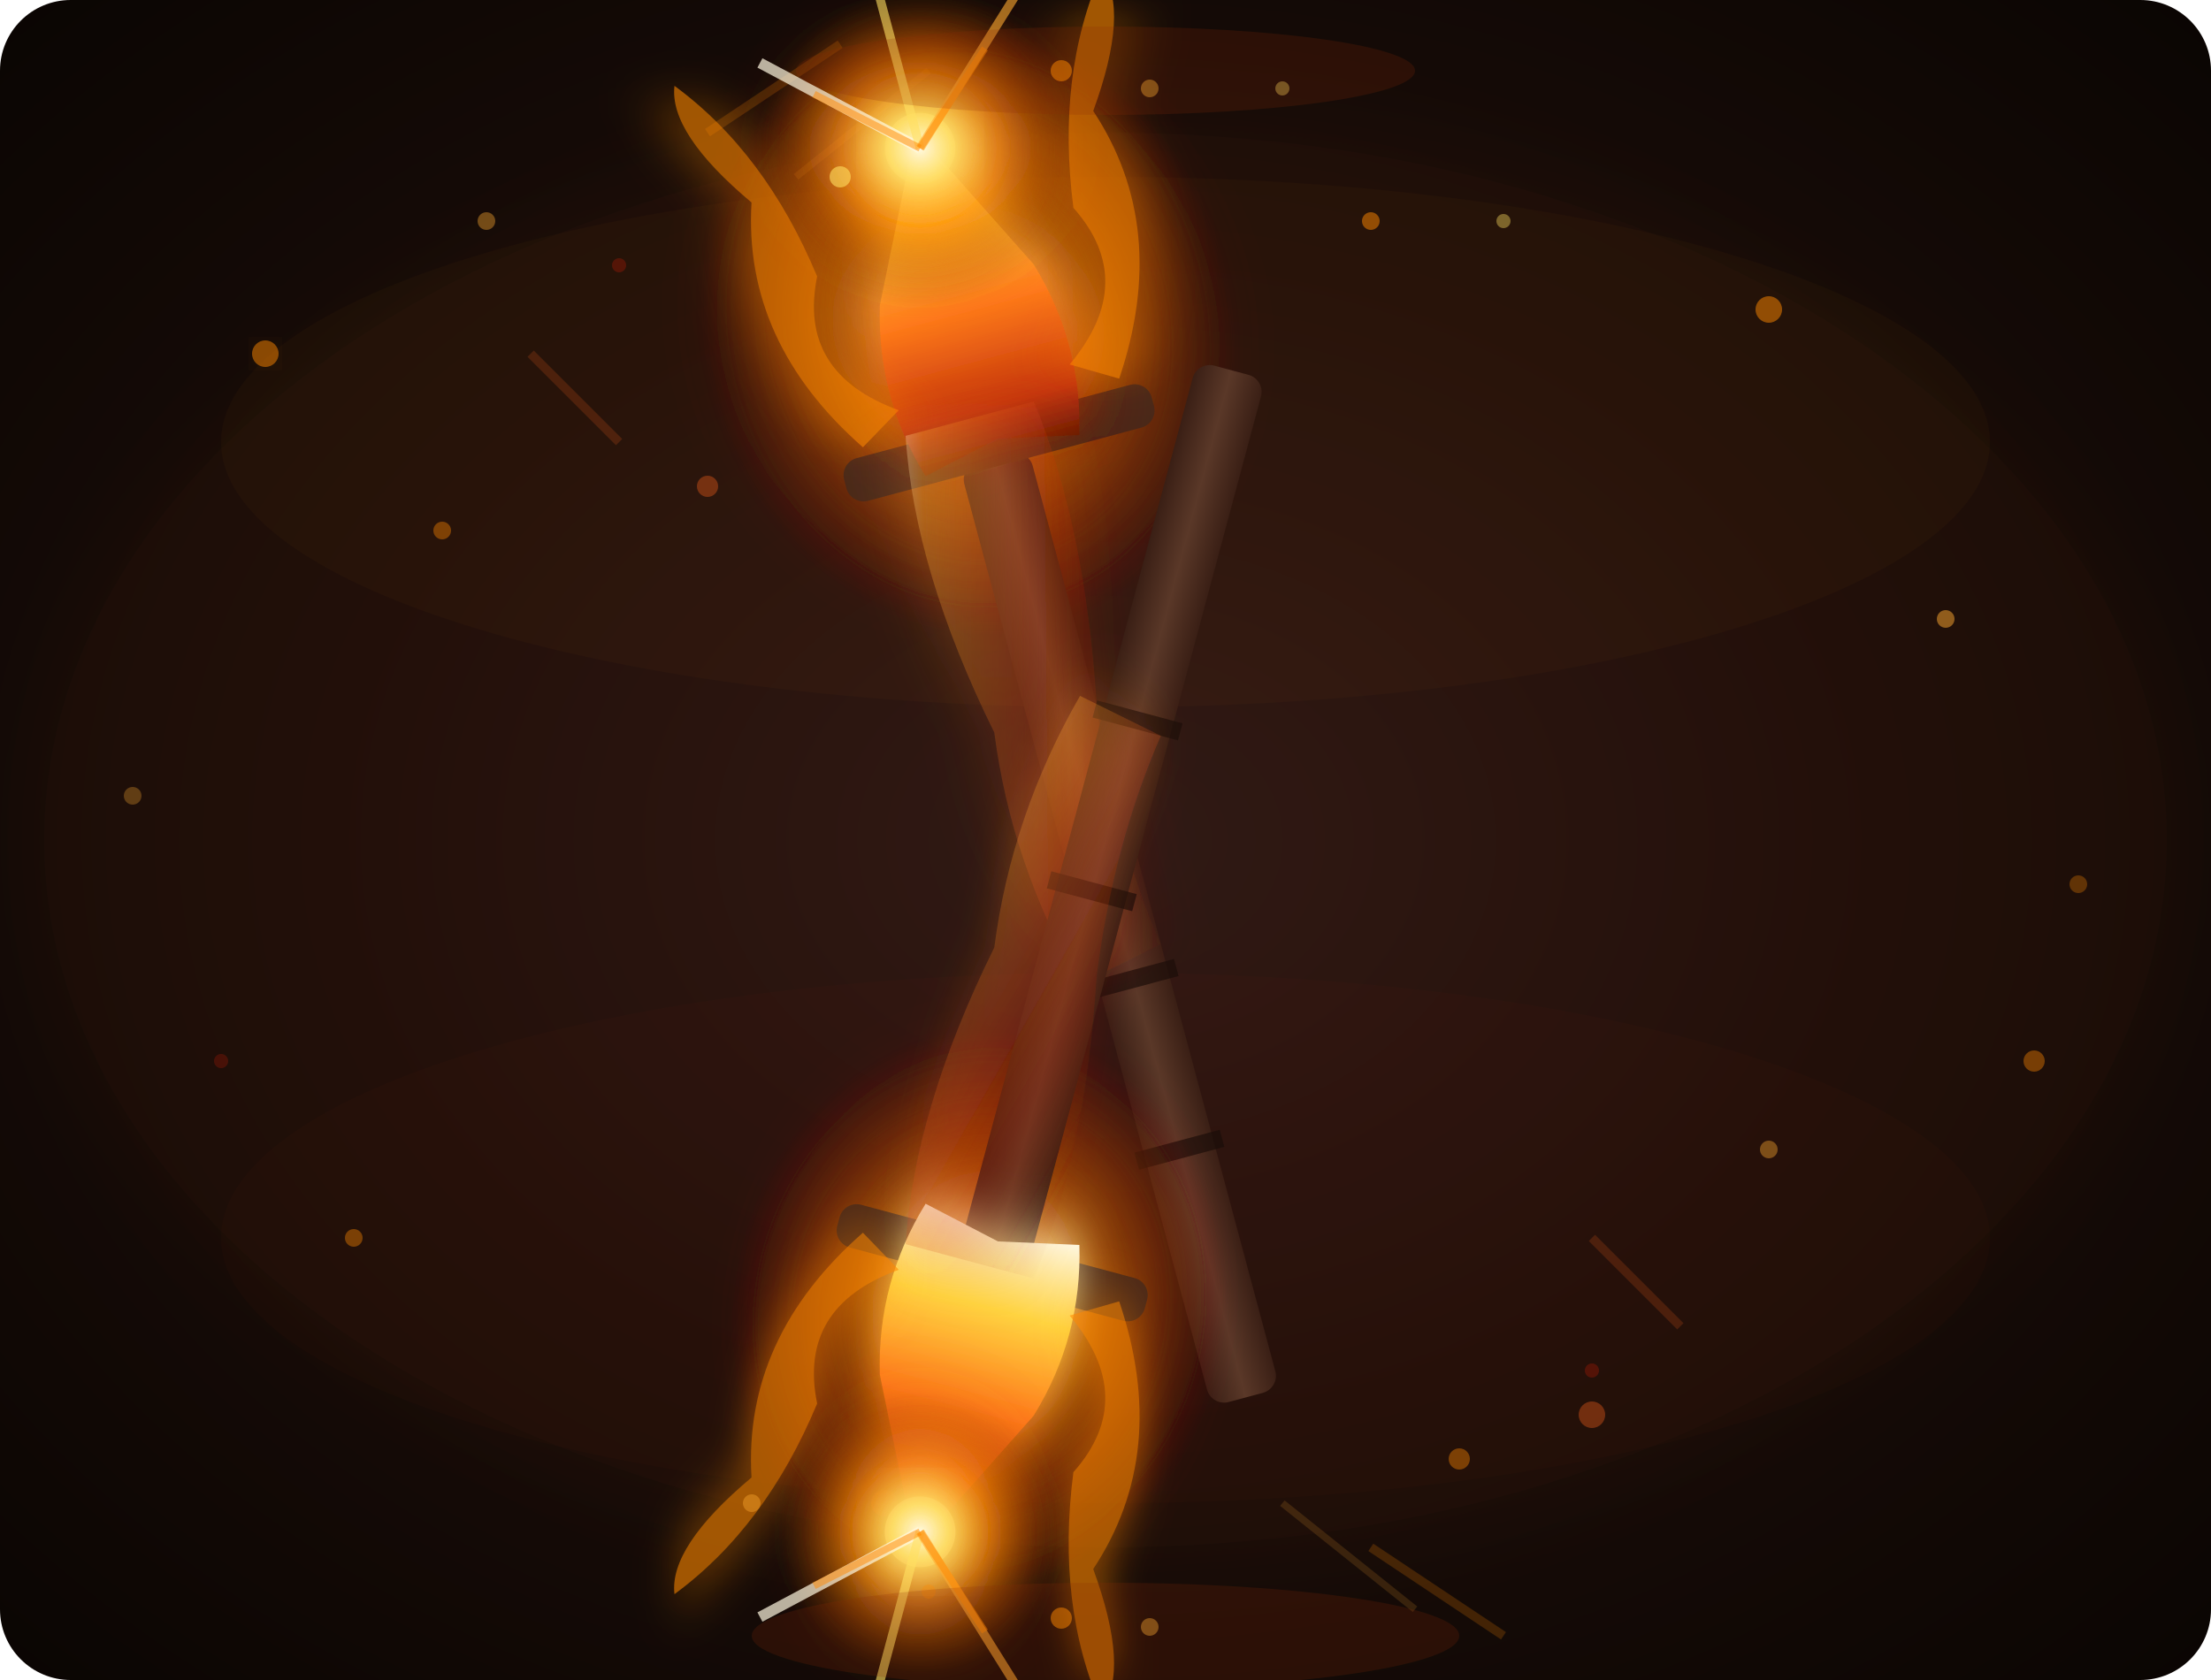
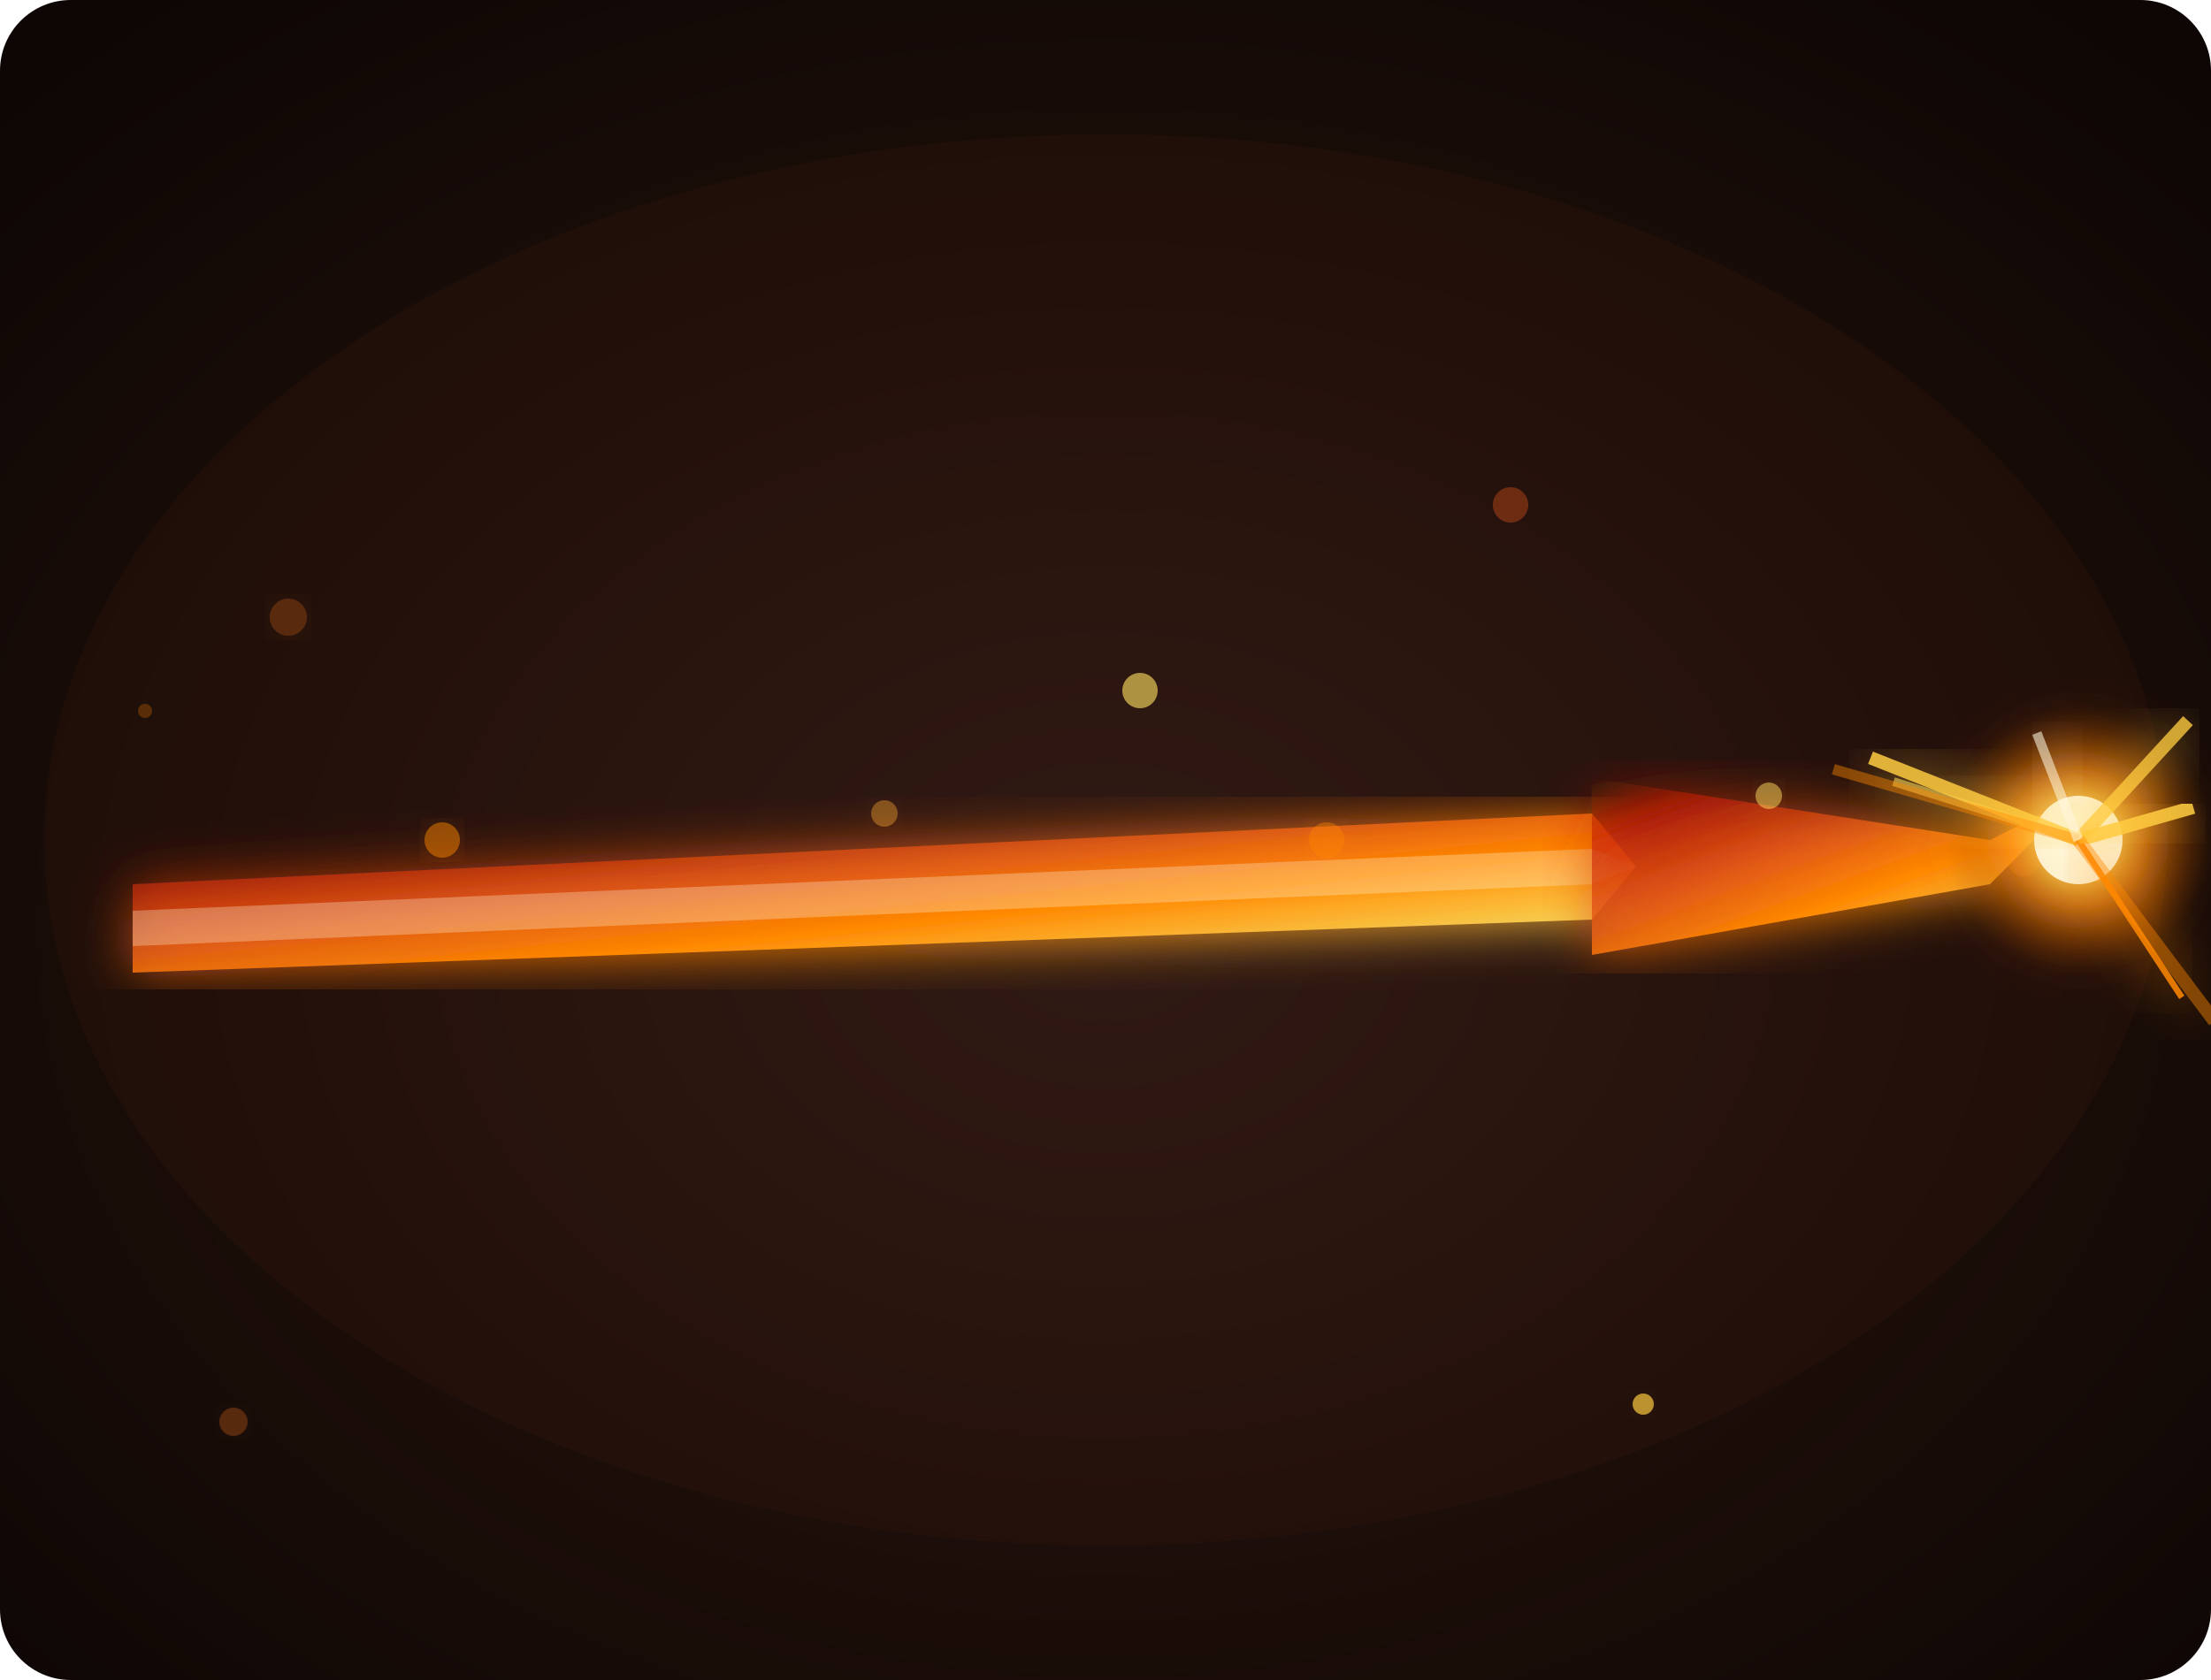
<svg xmlns="http://www.w3.org/2000/svg" width="250" height="190" viewBox="0 0 250 190">
  <defs>
-     <radialGradient id="bgCS" cx="50%" cy="50%" r="70%">
-       <stop offset="0%" stop-color="#2a1815" />
-       <stop offset="50%" stop-color="#1a0d08" />
-       <stop offset="100%" stop-color="#0a0503" />
-     </radialGradient>
-     <linearGradient id="bladeCS" x1="0%" y1="0%" x2="0%" y2="100%">
-       <stop offset="0%" stop-color="#fff8e0" />
-       <stop offset="25%" stop-color="#ffd440" />
-       <stop offset="55%" stop-color="#ff7a1a" />
-       <stop offset="85%" stop-color="#c4350a" />
-       <stop offset="100%" stop-color="#6a1a05" />
-     </linearGradient>
-     <linearGradient id="shaftCS" x1="0%" y1="0%" x2="100%" y2="0%">
-       <stop offset="0%" stop-color="#3a1f15" />
-       <stop offset="50%" stop-color="#5a3828" />
-       <stop offset="100%" stop-color="#3a1f15" />
-     </linearGradient>
-     <linearGradient id="trailCS" x1="100%" y1="100%" x2="0%" y2="0%">
-       <stop offset="0%" stop-color="#8a2a05" stop-opacity="0" />
-       <stop offset="30%" stop-color="#c41a05" stop-opacity="0.3" />
-       <stop offset="60%" stop-color="#e6591a" stop-opacity="0.5" />
-       <stop offset="90%" stop-color="#ffaa30" stop-opacity="0.7" />
-       <stop offset="100%" stop-color="#fff8e0" stop-opacity="0.8" />
-     </linearGradient>
-     <radialGradient id="cinderGlow" cx="50%" cy="50%" r="50%">
-       <stop offset="0%" stop-color="#fff8e0" stop-opacity="0.9" />
-       <stop offset="40%" stop-color="#ff8800" stop-opacity="0.4" />
-       <stop offset="100%" stop-color="#c41a05" stop-opacity="0" />
-     </radialGradient>
-     <radialGradient id="impactCS" cx="50%" cy="50%" r="50%">
-       <stop offset="0%" stop-color="#fff8e0" stop-opacity="1" />
-       <stop offset="20%" stop-color="#ffe060" stop-opacity="0.8" />
-       <stop offset="50%" stop-color="#ff8800" stop-opacity="0.5" />
-       <stop offset="100%" stop-color="#8a2a05" stop-opacity="0" />
-     </radialGradient>
-     <filter id="glowCS">
+     <filter id="glow1">
      <feGaussianBlur stdDeviation="3" result="blur" />
      <feMerge>
        <feMergeNode in="blur" />
        <feMergeNode in="SourceGraphic" />
      </feMerge>
    </filter>
-     <filter id="softCS">
-       <feGaussianBlur stdDeviation="5" result="blur" />
-       <feMerge>
-         <feMergeNode in="blur" />
-         <feMergeNode in="SourceGraphic" />
-       </feMerge>
-     </filter>
+     <radialGradient id="bg2" cx="50%" cy="55%" r="70%">
+       <stop offset="0%" stop-color="#2a1815" />
+       <stop offset="60%" stop-color="#1a0d08" />
+       <stop offset="100%" stop-color="#0d0604" />
+     </radialGradient>
+     <linearGradient id="lin3" x1="0%" y1="0%" x2="100%" y2="100%">
+       <stop offset="0%" stop-color="#8a2a05" stop-opacity="0" />
+       <stop offset="15%" stop-color="#c41a05" stop-opacity="0.6" />
+       <stop offset="40%" stop-color="#e6591a" stop-opacity="0.8" />
+       <stop offset="60%" stop-color="#ff8800" stop-opacity="1" />
+       <stop offset="85%" stop-color="#ffe060" stop-opacity="0.9" />
+       <stop offset="100%" stop-color="#fff8e0" stop-opacity="1" />
+     </linearGradient>
+     <radialGradient id="rad4" cx="50%" cy="50%" r="50%">
+       <stop offset="0%" stop-color="#fff8e0" stop-opacity="1" />
+       <stop offset="20%" stop-color="#ffe060" stop-opacity="0.8" />
+       <stop offset="50%" stop-color="#ff8800" stop-opacity="0.5" />
+       <stop offset="100%" stop-color="#8a2a05" stop-opacity="0" />
+     </radialGradient>
  </defs>
-   <rect width="250" height="190" fill="url(#bgCS)" rx="8" />
-   <ellipse cx="125" cy="95" rx="120" ry="80" fill="#e6591a" opacity="0.04" filter="url(#softCS)" />
-   <ellipse cx="125" cy="50" rx="100" ry="30" fill="#ff8800" opacity="0.03" />
-   <ellipse cx="125" cy="140" rx="100" ry="30" fill="#c41a05" opacity="0.03" />
-   <circle cx="30" cy="40" r="1.5" fill="#ff8800" opacity="0.5" filter="url(#glowCS)" />
-   <circle cx="55" cy="25" r="1" fill="#ffaa30" opacity="0.4" />
-   <circle cx="80" cy="55" r="1.2" fill="#e6591a" opacity="0.4" />
-   <circle cx="200" cy="35" r="1.5" fill="#ff8800" opacity="0.5" />
-   <circle cx="220" cy="70" r="1" fill="#ffaa30" opacity="0.5" />
-   <circle cx="180" cy="160" r="1.5" fill="#e6591a" opacity="0.4" />
-   <circle cx="40" cy="140" r="1" fill="#ff8800" opacity="0.4" />
-   <circle cx="100" cy="170" r="1.5" fill="#c41a05" opacity="0.3" />
-   <circle cx="230" cy="120" r="1.2" fill="#ff8800" opacity="0.4" />
-   <circle cx="15" cy="90" r="1" fill="#ffaa30" opacity="0.3" />
-   <circle cx="235" cy="100" r="1" fill="#ff8800" opacity="0.3" />
-   <circle cx="170" cy="25" r="0.8" fill="#ffe060" opacity="0.4" />
-   <circle cx="25" cy="120" r="0.8" fill="#c41a05" opacity="0.25" />
-   <line x1="80" y1="15" x2="95" y2="5" stroke="#ff8800" stroke-width="1" opacity="0.2" />
-   <line x1="90" y1="20" x2="105" y2="8" stroke="#ffaa30" stroke-width="0.8" opacity="0.15" />
-   <line x1="155" y1="175" x2="170" y2="185" stroke="#ff8800" stroke-width="1" opacity="0.2" />
-   <line x1="145" y1="170" x2="160" y2="182" stroke="#ffaa30" stroke-width="0.8" opacity="0.15" />
-   <line x1="70" y1="50" x2="60" y2="40" stroke="#e6591a" stroke-width="1" opacity="0.2" />
-   <line x1="180" y1="140" x2="190" y2="150" stroke="#e6591a" stroke-width="1" opacity="0.2" />
-   <g transform="rotate(-15 125 95)">
-     <ellipse cx="125" cy="35" rx="30" ry="35" fill="url(#cinderGlow)" filter="url(#glowCS)" />
-     <rect x="120" y="50" width="8" height="110" fill="url(#shaftCS)" rx="2" />
-     <rect x="119" y="110" width="10" height="2" fill="#1a0d08" opacity="0.7" />
-     <rect x="119" y="130" width="10" height="2" fill="#1a0d08" opacity="0.7" />
-     <rect x="107" y="46" width="36" height="5" fill="#4a2818" rx="2" />
-     <path d="M 125 12 L 116 30 Q 113 40 116 50 L 125 48 L 134 50 Q 137 40 134 30 Z" fill="url(#bladeCS)" filter="url(#glowCS)" />
-     <circle cx="125" cy="14" r="4" fill="#fff8e0" opacity="0.8" filter="url(#glowCS)" />
-     <circle cx="125" cy="14" r="18" fill="url(#impactCS)" filter="url(#glowCS)" />
-     <path d="M 110 45 Q 100 30 105 15 Q 98 5 100 0 Q 108 10 110 25 Q 105 35 115 42 Z" fill="#ff8800" opacity="0.6" filter="url(#glowCS)" />
-     <path d="M 140 45 Q 150 30 145 15 Q 152 5 150 0 Q 142 10 140 25 Q 145 35 135 42 Z" fill="#ff8800" opacity="0.6" filter="url(#glowCS)" />
-     <path d="M 115 45 Q 112 60 116 80 Q 114 95 118 110 L 128 108 Q 126 95 128 80 Q 132 60 130 45 Z" fill="url(#trailCS)" filter="url(#glowCS)" opacity="0.5" />
-     <line x1="125" y1="14" x2="110" y2="0" stroke="#fff8e0" stroke-width="1.2" opacity="0.7" />
-     <line x1="125" y1="14" x2="125" y2="-5" stroke="#ffe060" stroke-width="1" opacity="0.6" />
-     <line x1="125" y1="14" x2="140" y2="0" stroke="#ffaa30" stroke-width="1" opacity="0.6" />
-     <line x1="125" y1="14" x2="115" y2="5" stroke="#ff8800" stroke-width="0.8" opacity="0.5" />
-     <line x1="125" y1="14" x2="135" y2="5" stroke="#ff8800" stroke-width="0.8" opacity="0.5" />
-   </g>
-   <g transform="rotate(15 125 95)">
-     <ellipse cx="125" cy="150" rx="28" ry="32" fill="url(#cinderGlow)" filter="url(#glowCS)" />
-     <rect x="121" y="40" width="8" height="110" fill="url(#shaftCS)" rx="2" />
-     <rect x="120" y="80" width="10" height="2" fill="#1a0d08" opacity="0.7" />
-     <rect x="120" y="100" width="10" height="2" fill="#1a0d08" opacity="0.7" />
-     <rect x="107" y="142" width="36" height="5" fill="#4a2818" rx="2" />
-     <path d="M 125 178 L 116 160 Q 113 150 116 140 L 125 142 L 134 140 Q 137 150 134 160 Z" fill="url(#bladeCS)" filter="url(#glowCS)" />
-     <circle cx="125" cy="176" r="4" fill="#fff8e0" opacity="0.8" filter="url(#glowCS)" />
-     <circle cx="125" cy="176" r="16" fill="url(#impactCS)" filter="url(#glowCS)" />
-     <path d="M 110 145 Q 100 160 105 175 Q 98 185 100 190 Q 108 180 110 165 Q 105 155 115 148 Z" fill="#ff8800" opacity="0.6" filter="url(#glowCS)" />
-     <path d="M 140 145 Q 150 160 145 175 Q 152 185 150 190 Q 142 180 140 165 Q 145 155 135 148 Z" fill="#ff8800" opacity="0.6" filter="url(#glowCS)" />
-     <path d="M 115 145 Q 112 130 116 110 Q 114 95 118 80 L 128 82 Q 126 95 128 110 Q 132 130 130 145 Z" fill="url(#trailCS)" filter="url(#glowCS)" opacity="0.5" />
-     <line x1="125" y1="176" x2="110" y2="190" stroke="#fff8e0" stroke-width="1.2" opacity="0.7" />
-     <line x1="125" y1="176" x2="125" y2="195" stroke="#ffe060" stroke-width="1" opacity="0.6" />
-     <line x1="125" y1="176" x2="140" y2="190" stroke="#ffaa30" stroke-width="1" opacity="0.6" />
-     <line x1="125" y1="176" x2="115" y2="185" stroke="#ff8800" stroke-width="0.8" opacity="0.5" />
-     <line x1="125" y1="176" x2="135" y2="185" stroke="#ff8800" stroke-width="0.8" opacity="0.5" />
-   </g>
-   <circle cx="95" cy="20" r="1.2" fill="#ffe060" opacity="0.6" filter="url(#glowCS)" />
-   <circle cx="155" cy="25" r="1" fill="#ff8800" opacity="0.5" />
-   <circle cx="85" cy="170" r="1" fill="#ffaa30" opacity="0.4" />
-   <circle cx="165" cy="165" r="1.2" fill="#ff8800" opacity="0.4" />
-   <circle cx="50" cy="60" r="1" fill="#ff8800" opacity="0.4" filter="url(#glowCS)" />
-   <circle cx="200" cy="130" r="1" fill="#ffaa30" opacity="0.4" />
-   <circle cx="70" cy="30" r="0.8" fill="#c41a05" opacity="0.3" />
-   <circle cx="180" cy="155" r="0.8" fill="#c41a05" opacity="0.3" />
-   <circle cx="105" cy="180" r="0.8" fill="#ff8800" opacity="0.3" />
-   <circle cx="145" cy="10" r="0.8" fill="#ffe060" opacity="0.4" />
-   <ellipse cx="125" cy="185" rx="40" ry="6" fill="#8a2a05" opacity="0.2" />
-   <circle cx="120" cy="183" r="1.2" fill="#ff8800" opacity="0.5" />
-   <circle cx="130" cy="184" r="1" fill="#ffaa30" opacity="0.4" />
-   <ellipse cx="125" cy="8" rx="35" ry="5" fill="#8a2a05" opacity="0.2" />
-   <circle cx="120" cy="8" r="1.2" fill="#ff8800" opacity="0.5" />
-   <circle cx="130" cy="10" r="1" fill="#ffaa30" opacity="0.4" />
+   <rect width="250" height="190" fill="url(#bg2)" rx="8" />
+   <ellipse cx="125.0" cy="95.0" rx="120.0" ry="79.8" fill="#e6591a" opacity="0.04" />
+   <circle cx="32.6" cy="69.8" r="2.1" fill="#ff7a1a" opacity="0.25" filter="url(#glow1)" />
+   <circle cx="26.4" cy="160.8" r="1.6" fill="#ff7a1a" opacity="0.28" filter="url(#glow1)" />
+   <circle cx="170.8" cy="57.1" r="2.0" fill="#e6591a" opacity="0.37" />
+   <circle cx="236.7" cy="98.0" r="1.7" fill="#ff7a1a" opacity="0.67" />
+   <circle cx="128.9" cy="78.1" r="2.0" fill="#ffe060" opacity="0.61" />
+   <circle cx="16.4" cy="80.4" r="0.8" fill="#ff8800" opacity="0.25" />
+   <circle cx="185.8" cy="158.8" r="1.2" fill="#ffcc40" opacity="0.69" filter="url(#glow1)" />
+   <circle cx="228.8" cy="97.3" r="1.8" fill="#e6591a" opacity="0.31" />
+   <path d="M 15 100 L 180 92 L 185 98 L 180 104 L 15 110 Z" fill="url(#lin3)" filter="url(#glow1)" />
+   <path d="M 15 103 L 180 96 L 185 98 L 180 100 L 15 107 Z" fill="#fff8e0" opacity="0.3" />
+   <path d="M 180 88 L 225 95 L 235 90 L 225 100 L 180 108 Z" fill="url(#lin3)" filter="url(#glow1)" />
+   <circle cx="235" cy="95" r="15" fill="url(#rad4)" filter="url(#glow1)" />
+   <circle cx="235" cy="95" r="5" fill="#fff8e0" opacity="0.9" />
+   <line x1="235.0" y1="95.0" x2="214.1" y2="88.4" stroke="#ffe060" stroke-width="1.0" opacity="0.56" filter="url(#glow1)" />
+   <line x1="235.0" y1="95.0" x2="247.4" y2="81.5" stroke="#ffcc40" stroke-width="1.5" opacity="0.80" filter="url(#glow1)" />
+   <line x1="235.0" y1="95.0" x2="211.5" y2="85.7" stroke="#ffcc40" stroke-width="1.5" opacity="0.86" filter="url(#glow1)" />
+   <line x1="235.0" y1="95.0" x2="246.7" y2="112.8" stroke="#ff8800" stroke-width="0.7" opacity="0.86" filter="url(#glow1)" />
+   <line x1="235.0" y1="95.0" x2="248.0" y2="91.3" stroke="#ffcc40" stroke-width="1.5" opacity="0.87" filter="url(#glow1)" />
+   <line x1="235.0" y1="95.0" x2="207.3" y2="87.0" stroke="#ff8800" stroke-width="1.2" opacity="0.43" />
+   <line x1="235.0" y1="95.0" x2="230.3" y2="82.9" stroke="#fff8e0" stroke-width="1.1" opacity="0.58" filter="url(#glow1)" />
+   <line x1="235.0" y1="95.0" x2="250.4" y2="115.5" stroke="#ff8800" stroke-width="1.5" opacity="0.47" filter="url(#glow1)" />
+   <circle cx="50" cy="95" r="2" fill="#ff8800" opacity="0.5" filter="url(#glow1)" />
+   <circle cx="100" cy="92" r="1.5" fill="#ffaa30" opacity="0.4" filter="url(#glow1)" />
+   <circle cx="150" cy="95" r="2" fill="#ff8800" opacity="0.4" filter="url(#glow1)" />
+   <circle cx="200" cy="90" r="1.5" fill="#ffe060" opacity="0.5" filter="url(#glow1)" />
</svg>
